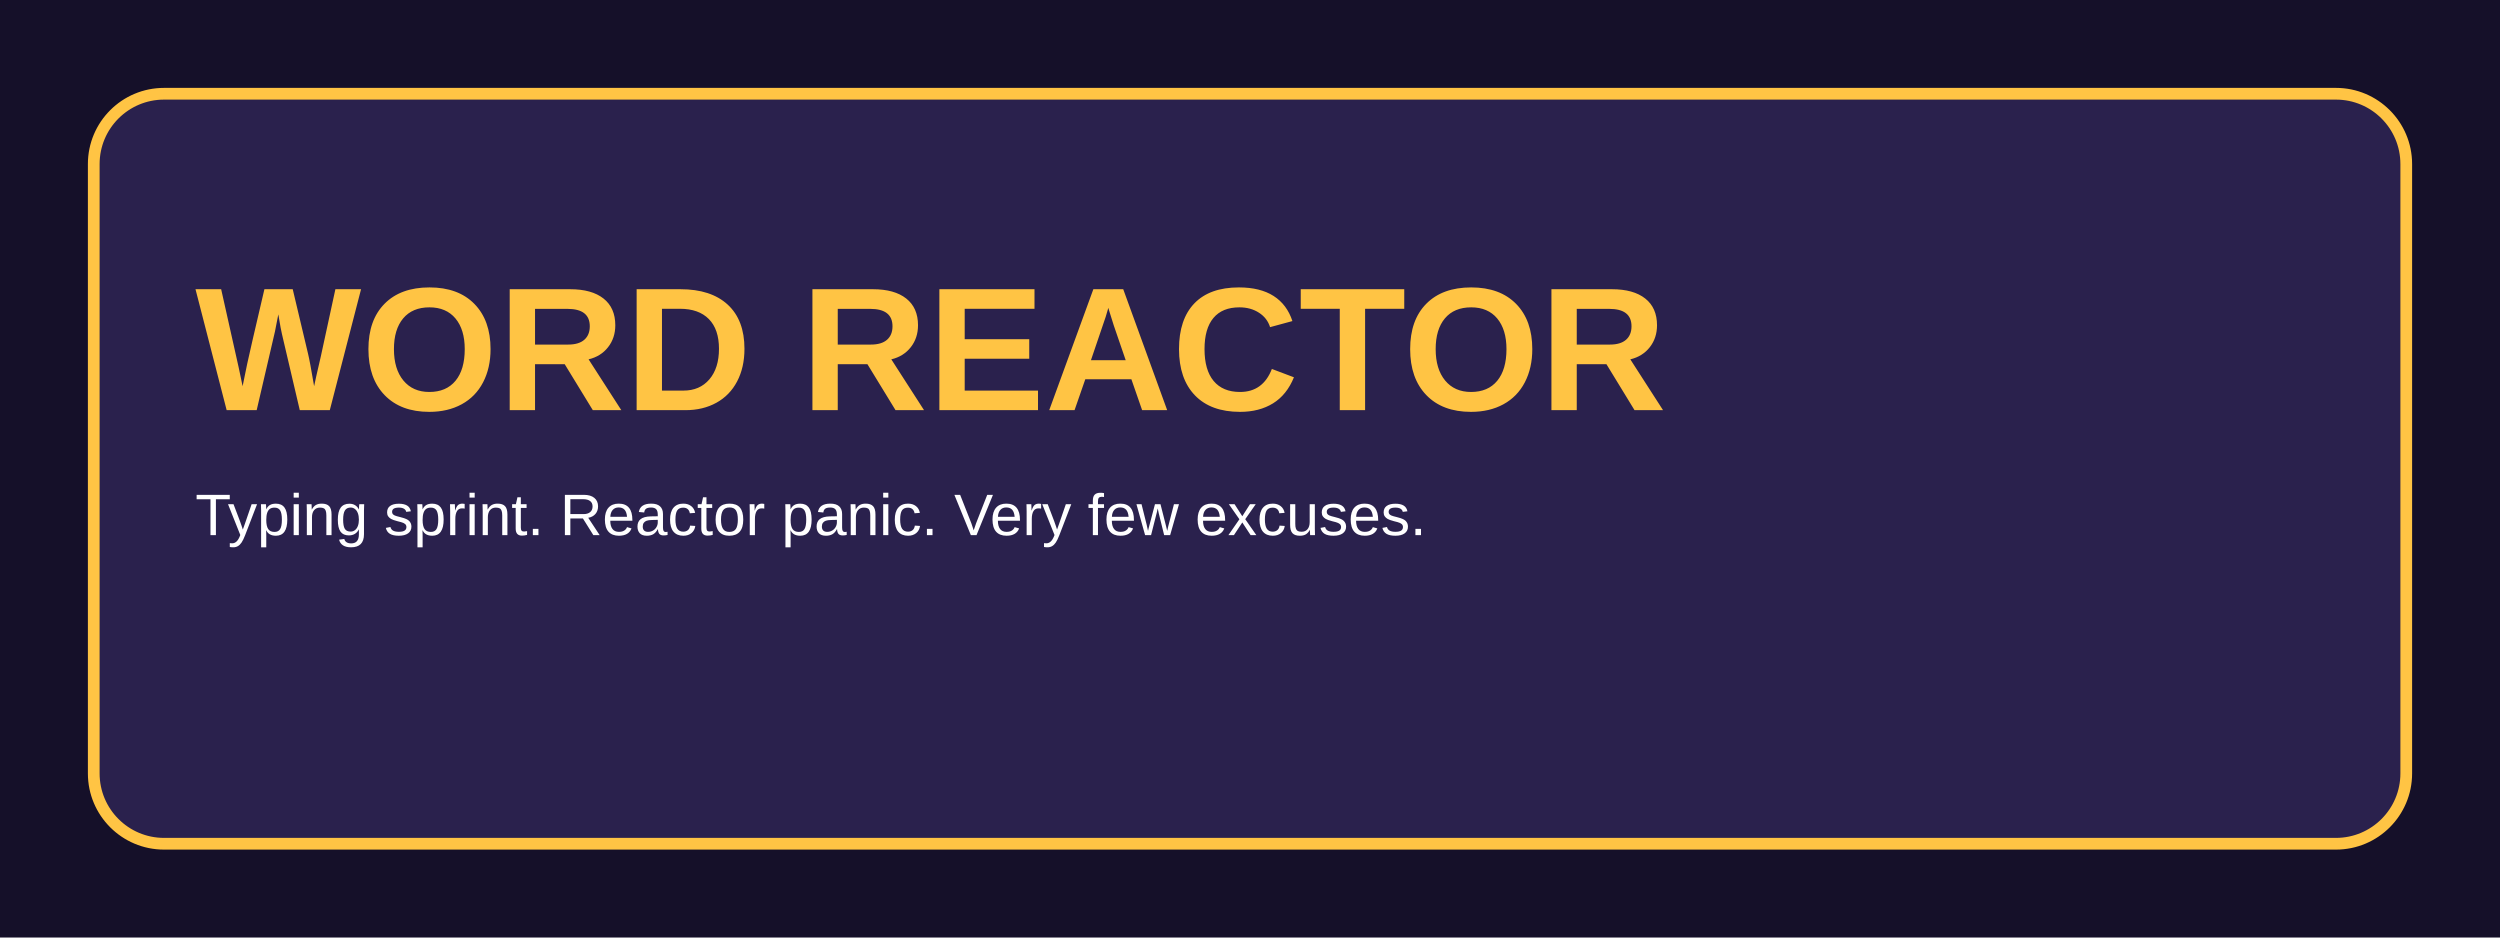
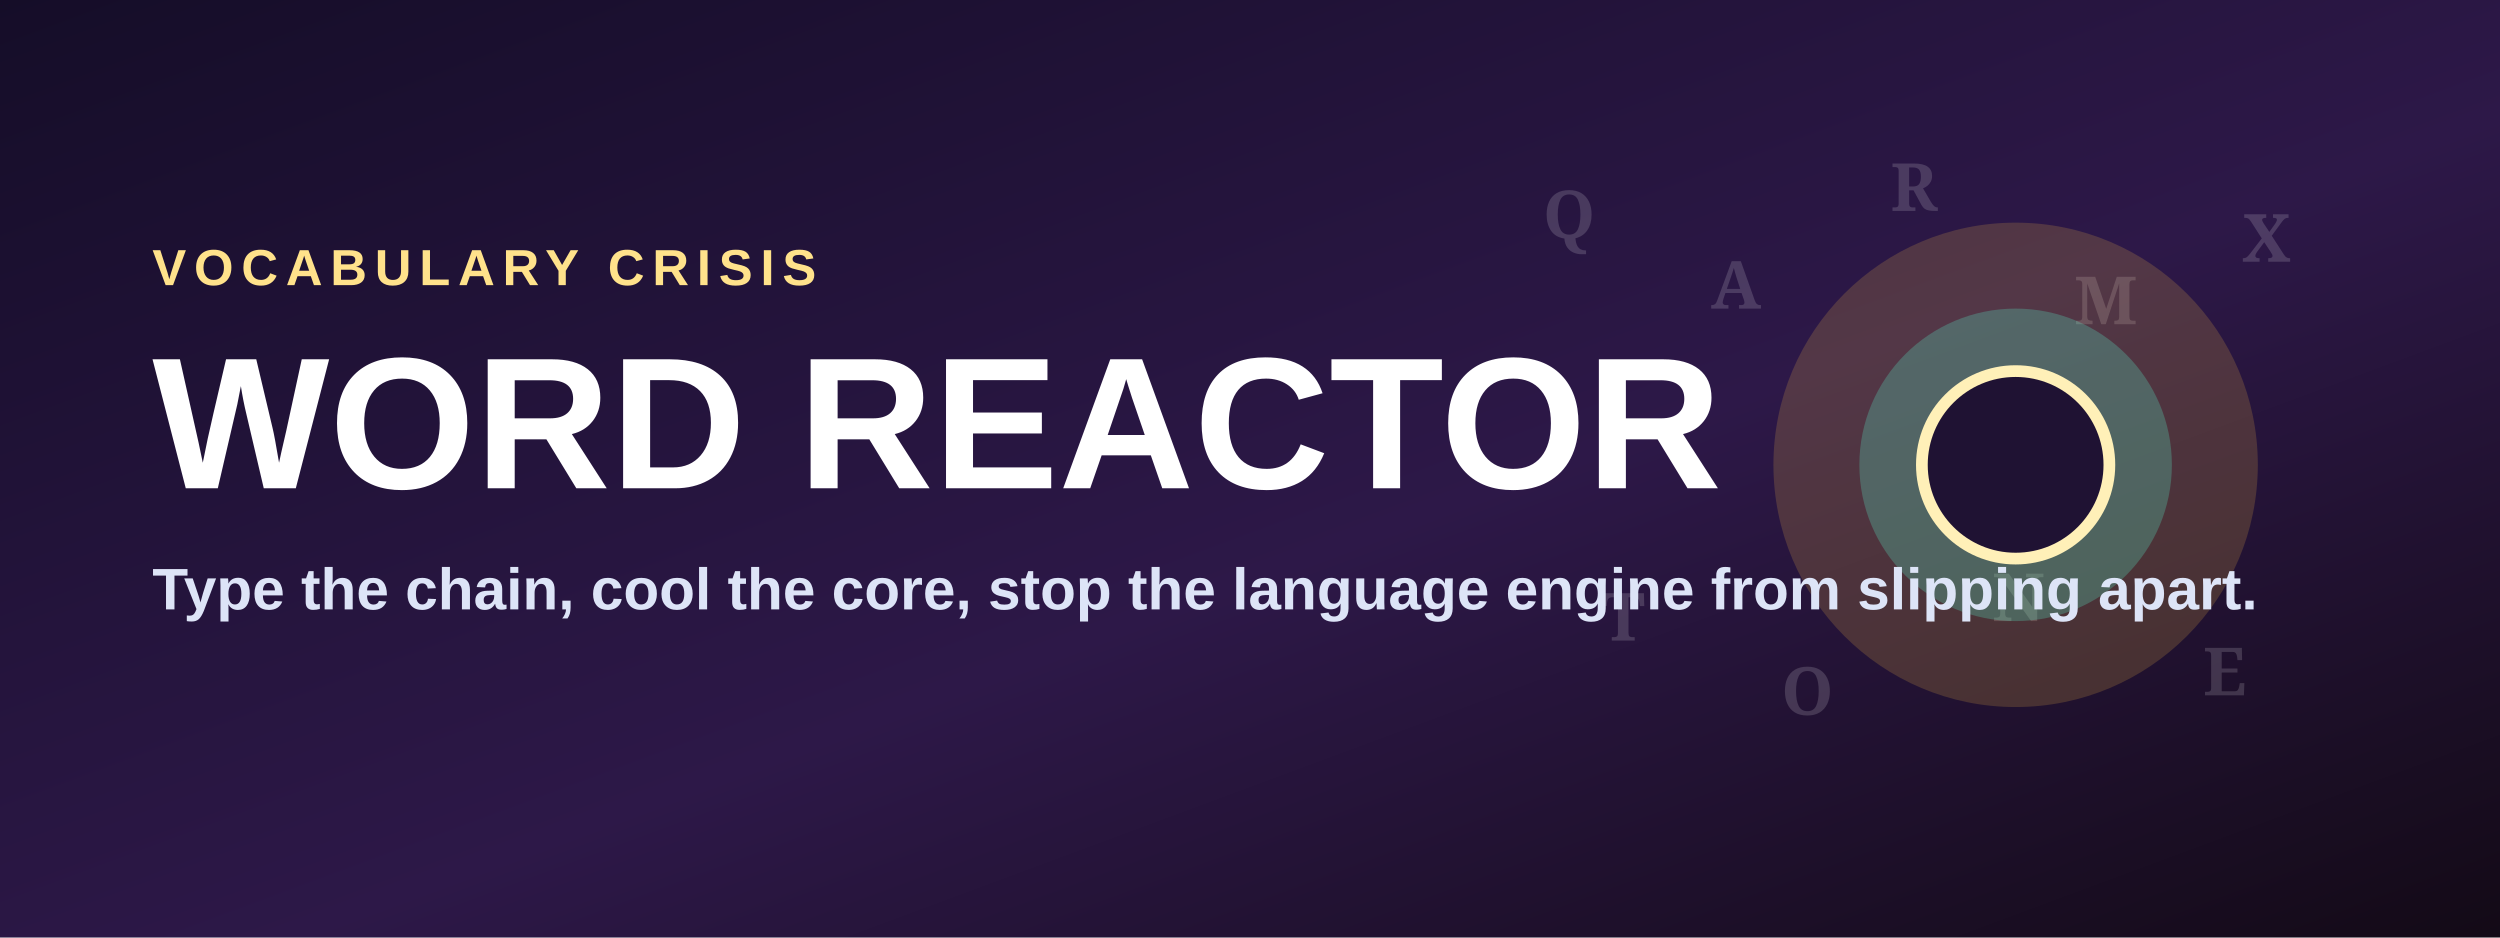
- <svg xmlns="http://www.w3.org/2000/svg" viewBox="0 0 1280 480">
-   <rect width="1280" height="480" fill="#151029" />
-   <rect x="48" y="48" width="1184" height="384" rx="36" fill="#2a214d" stroke="#ffc444" stroke-width="6" />
-   <text x="100" y="210" fill="#ffc444" font-size="90" font-family="Segoe UI, Arial" font-weight="700">WORD REACTOR</text>
-   <text x="100" y="274" fill="#ffffff" font-size="30" font-family="Segoe UI, Arial">Typing sprint. Reactor panic. Very few excuses.</text>
+ <svg xmlns="http://www.w3.org/2000/svg" viewBox="0 0 1280 480" role="img" aria-label="Word Reactor banner art">
+   <defs>
+     <linearGradient id="wr-banner-bg" x1="0" y1="0" x2="1" y2="1">
+       <stop offset="0%" stop-color="#150d28" />
+       <stop offset="56%" stop-color="#2d1848" />
+       <stop offset="100%" stop-color="#130a16" />
+     </linearGradient>
+   </defs>
+   <rect width="1280" height="480" fill="url(#wr-banner-bg)" />
+   <g opacity="0.16" fill="#ffffff" font-size="34" font-family="Georgia, serif" font-weight="700">
+     <text x="790" y="122">Q</text>
+     <text x="876" y="158">A</text>
+     <text x="968" y="108">R</text>
+     <text x="1062" y="166">M</text>
+     <text x="1148" y="134">X</text>
+     <text x="820" y="328">T</text>
+     <text x="912" y="366">O</text>
+     <text x="1020" y="318">N</text>
+     <text x="1128" y="356">E</text>
+   </g>
+   <circle cx="1032" cy="238" r="124" fill="#ffc444" opacity="0.18" />
+   <circle cx="1032" cy="238" r="80" fill="#58ffd6" opacity="0.24" />
+   <circle cx="1032" cy="238" r="48" fill="#1f1233" stroke="#fff0b8" stroke-width="6" />
+   <text x="78" y="146" fill="#ffe28b" font-size="26" font-family="Segoe UI, Arial, sans-serif" font-weight="800" letter-spacing="4">VOCABULARY CRISIS</text>
+   <text x="78" y="250" fill="#ffffff" font-size="96" font-family="Segoe UI, Arial, sans-serif" font-weight="900">WORD REACTOR</text>
+   <text x="78" y="312" fill="#dde4f7" font-size="30" font-family="Segoe UI, Arial, sans-serif" font-weight="600">Type the chain, cool the core, stop the language engine from slipping apart.</text>
</svg>
